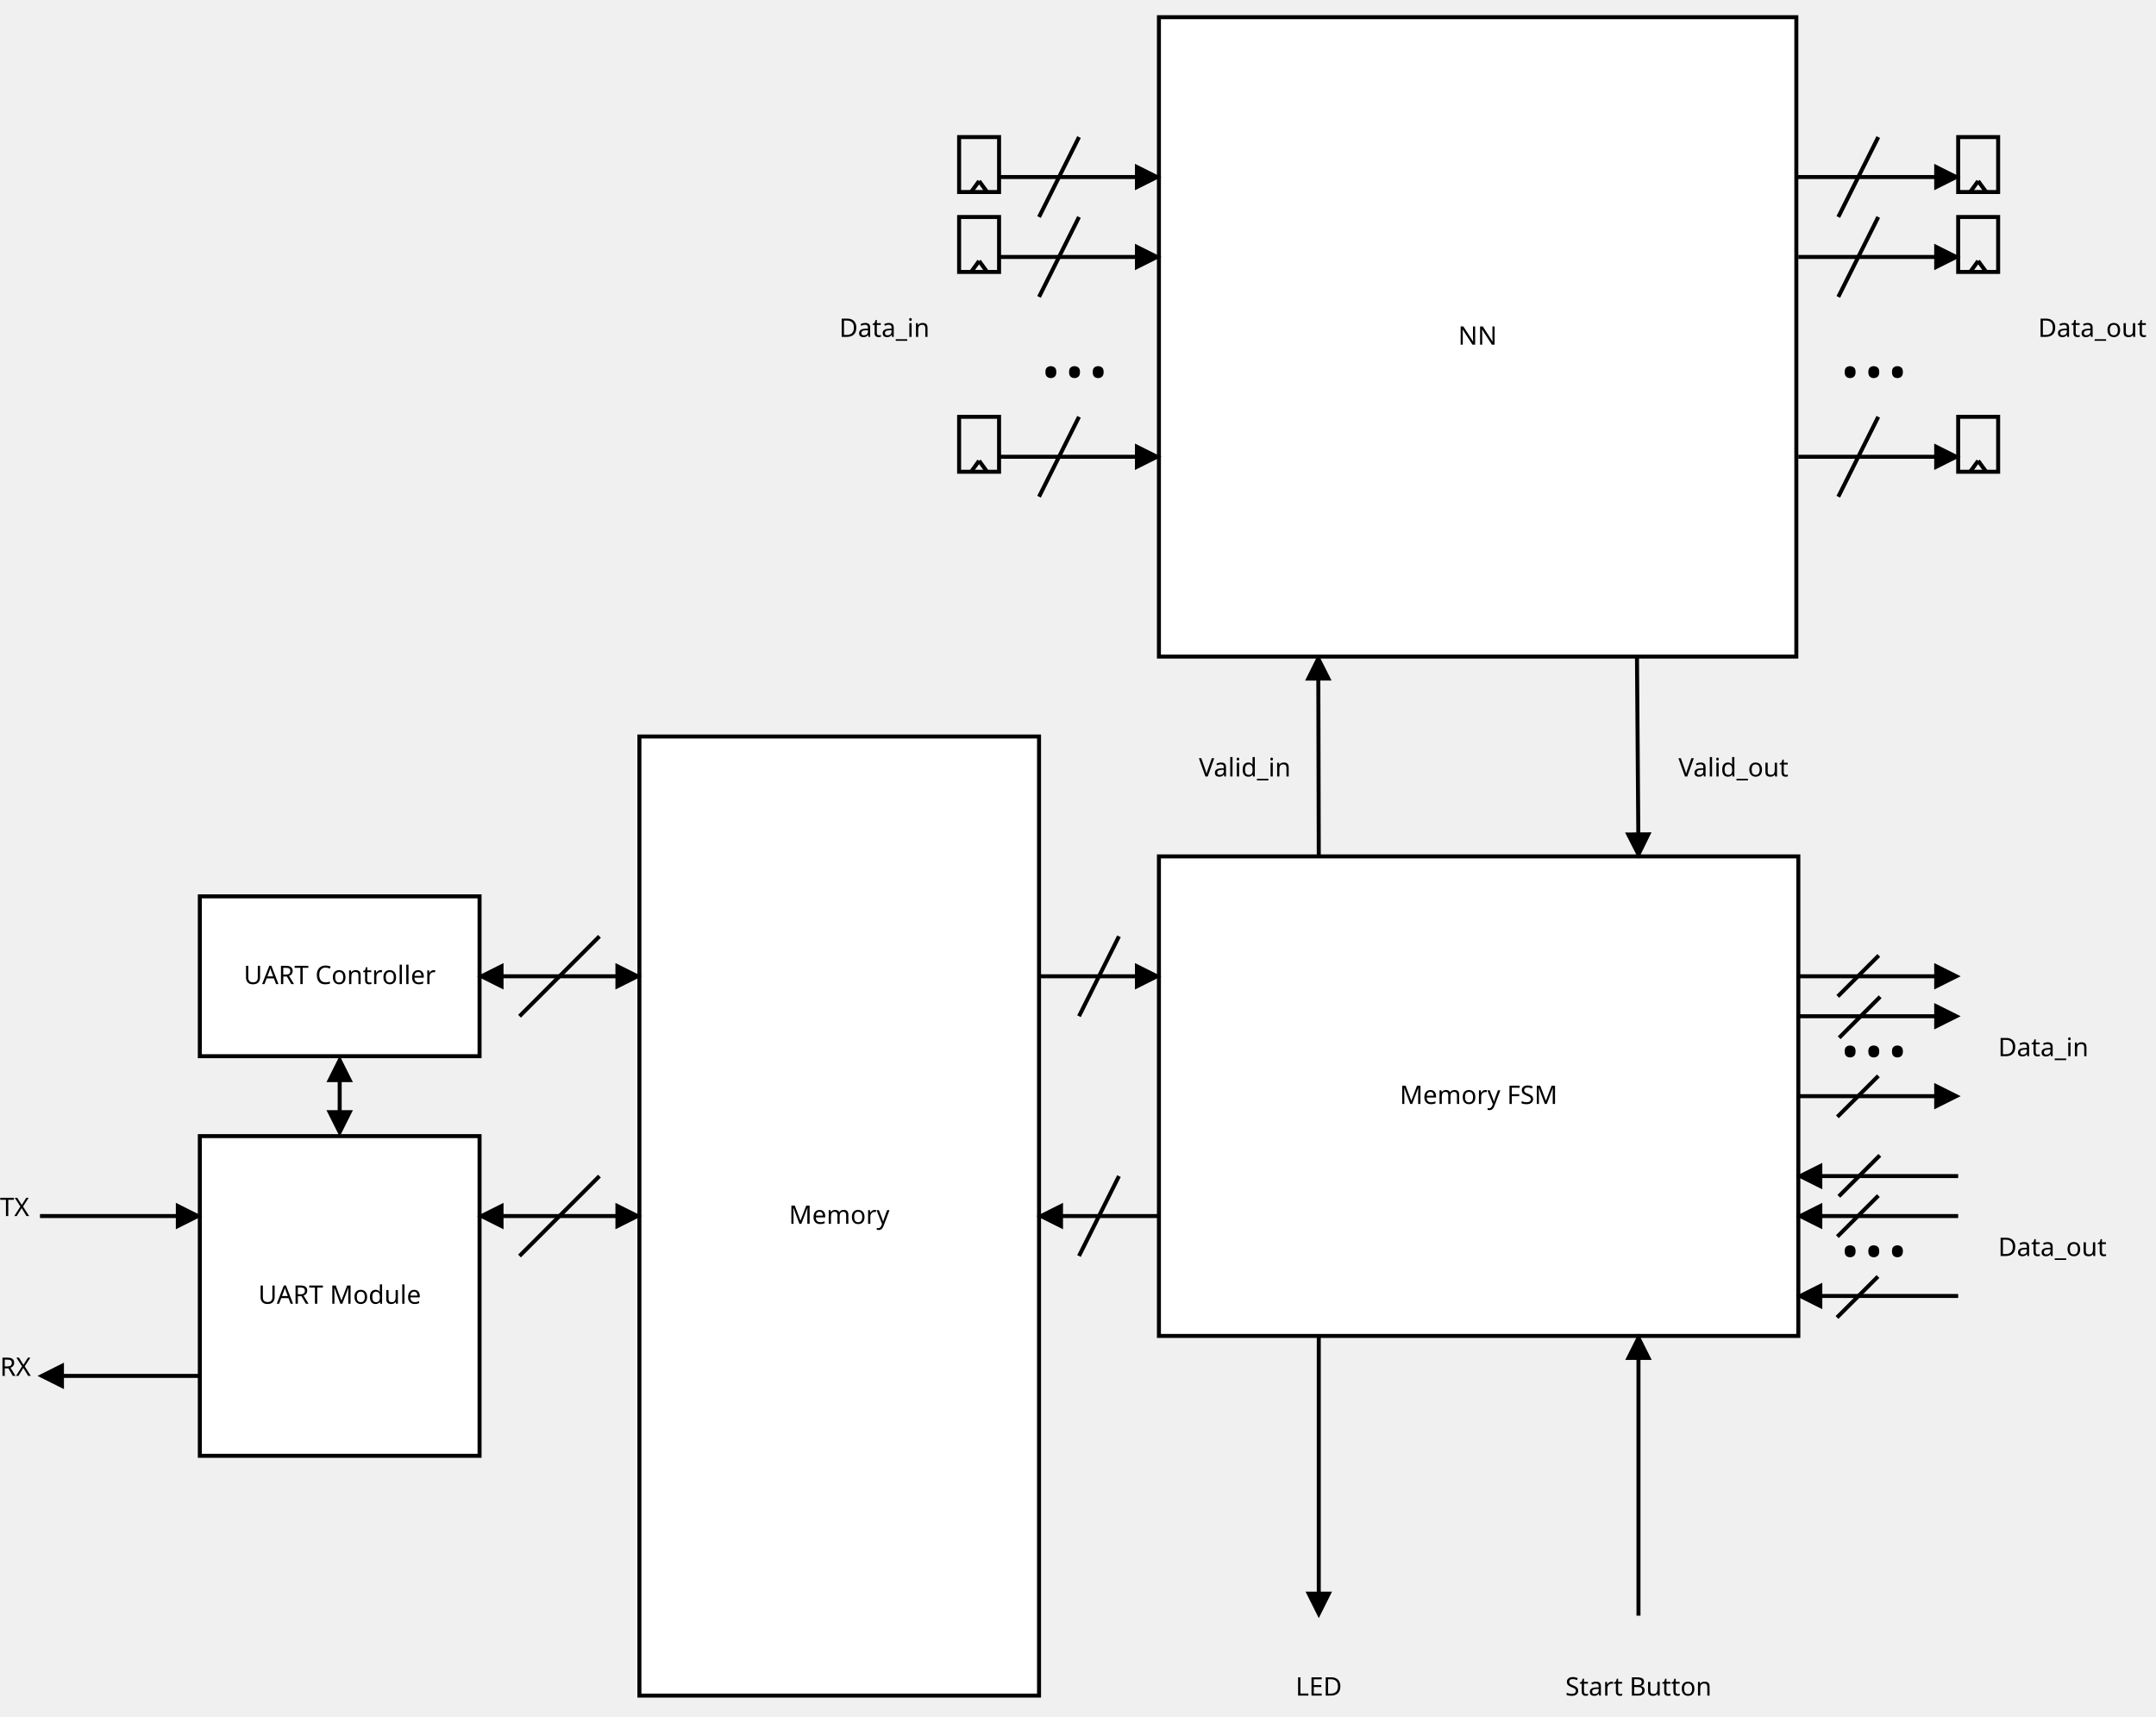
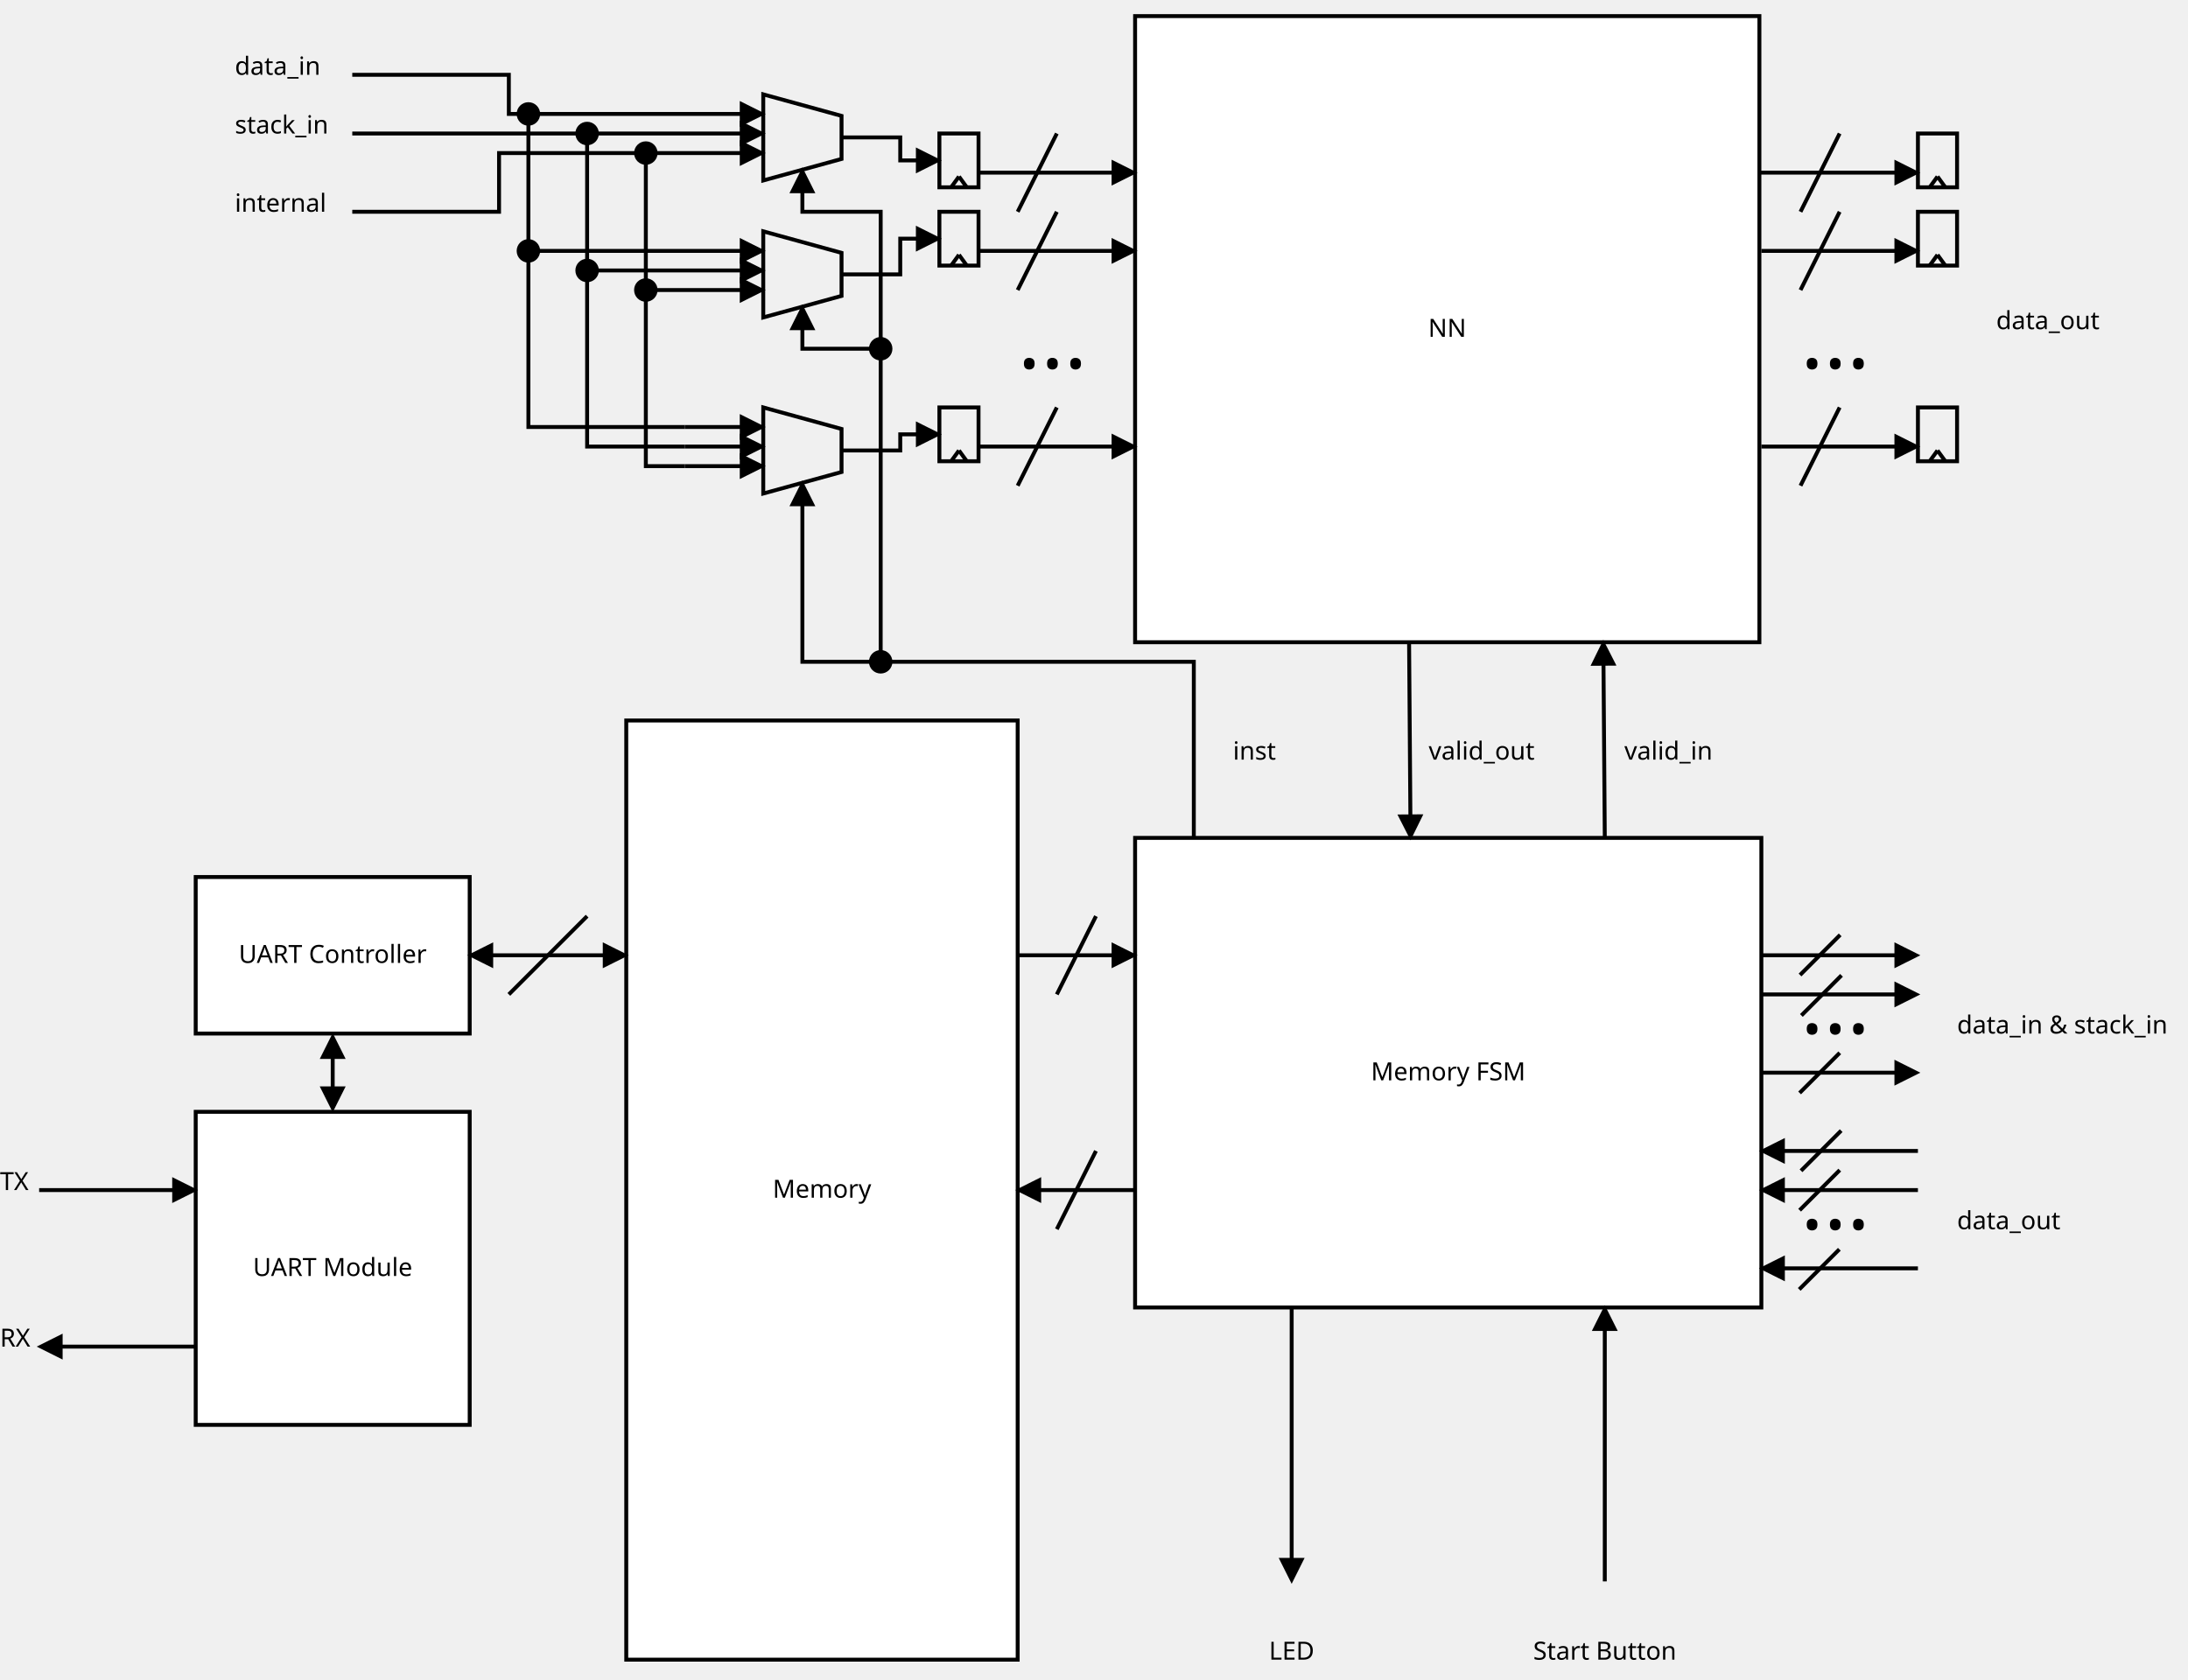
- <svg xmlns="http://www.w3.org/2000/svg" width="54cm" height="43cm" viewBox="40 -21 1079 844">
+ <svg xmlns="http://www.w3.org/2000/svg" width="56cm" height="43cm" viewBox="40 -21 1118 844">
  <g>
    <rect style="fill: #ffffff" x="620" y="-20" width="319" height="320" />
    <rect style="fill: none; fill-opacity:0; stroke-width: 2; stroke: #000000" x="620" y="-20" width="319" height="320" />
    <text font-size="12.8" style="fill: #000000;text-anchor:middle;font-family:sans-serif;font-style:normal;font-weight:normal" x="779.5" y="143.9">
      <tspan x="779.5" y="143.9">NN</tspan>
    </text>
  </g>
  <g>
    <rect style="fill: #ffffff" x="620" y="400" width="320" height="240" />
    <rect style="fill: none; fill-opacity:0; stroke-width: 2; stroke: #000000" x="620" y="400" width="320" height="240" />
    <text font-size="12.8" style="fill: #000000;text-anchor:middle;font-family:sans-serif;font-style:normal;font-weight:normal" x="780" y="523.9">
      <tspan x="780" y="523.9">Memory FSM</tspan>
    </text>
  </g>
  <g>
    <rect style="fill: #ffffff" x="360" y="340" width="200" height="480" />
    <rect style="fill: none; fill-opacity:0; stroke-width: 2; stroke: #000000" x="360" y="340" width="200" height="480" />
    <text font-size="12.8" style="fill: #000000;text-anchor:middle;font-family:sans-serif;font-style:normal;font-weight:normal" x="460" y="583.9">
      <tspan x="460" y="583.9">Memory</tspan>
    </text>
  </g>
  <g>
    <rect style="fill: #ffffff" x="140" y="420" width="140" height="80" />
    <rect style="fill: none; fill-opacity:0; stroke-width: 2; stroke: #000000" x="140" y="420" width="140" height="80" />
    <text font-size="12.8" style="fill: #000000;text-anchor:middle;font-family:sans-serif;font-style:normal;font-weight:normal" x="210" y="463.9">
      <tspan x="210" y="463.9">UART Controller</tspan>
    </text>
  </g>
  <g>
    <rect style="fill: #ffffff" x="140" y="540" width="140" height="160" />
    <rect style="fill: none; fill-opacity:0; stroke-width: 2; stroke: #000000" x="140" y="540" width="140" height="160" />
    <text font-size="12.8" style="fill: #000000;text-anchor:middle;font-family:sans-serif;font-style:normal;font-weight:normal" x="210" y="623.9">
      <tspan x="210" y="623.9">UART Module</tspan>
    </text>
  </g>
  <g>
    <line style="fill: none; fill-opacity:0; stroke-width: 2; stroke: #000000" x1="291" y1="460" x2="349" y2="460" />
    <polygon style="fill: #000000" points="291,455 281,460 291,465 " />
    <polygon style="fill: none; fill-opacity:0; stroke-width: 2; stroke: #000000" points="291,455 281,460 291,465 " />
    <polygon style="fill: #000000" points="349,465 359,460 349,455 " />
    <polygon style="fill: none; fill-opacity:0; stroke-width: 2; stroke: #000000" points="349,465 359,460 349,455 " />
  </g>
  <g>
-     <line style="fill: none; fill-opacity:0; stroke-width: 2; stroke: #000000" x1="291" y1="580" x2="349" y2="580" />
-     <polygon style="fill: #000000" points="291,575 281,580 291,585 " />
-     <polygon style="fill: none; fill-opacity:0; stroke-width: 2; stroke: #000000" points="291,575 281,580 291,585 " />
-     <polygon style="fill: #000000" points="349,585 359,580 349,575 " />
-     <polygon style="fill: none; fill-opacity:0; stroke-width: 2; stroke: #000000" points="349,585 359,580 349,575 " />
-   </g>
-   <g>
    <line style="fill: none; fill-opacity:0; stroke-width: 2; stroke: #000000" x1="60" y1="580" x2="129" y2="580" />
    <polygon style="fill: #000000" points="129,585 139,580 129,575 " />
    <polygon style="fill: none; fill-opacity:0; stroke-width: 2; stroke: #000000" points="129,585 139,580 129,575 " />
  </g>
  <g>
    <line style="fill: none; fill-opacity:0; stroke-width: 2; stroke: #000000" x1="140" y1="660" x2="71" y2="660" />
    <polygon style="fill: #000000" points="71,655 61,660 71,665 " />
    <polygon style="fill: none; fill-opacity:0; stroke-width: 2; stroke: #000000" points="71,655 61,660 71,665 " />
  </g>
  <g>
    <line style="fill: none; fill-opacity:0; stroke-width: 2; stroke: #000000" x1="210" y1="528.023" x2="210" y2="511.977" />
    <polygon style="fill: #000000" points="205,528.023 210,538.023 215,528.023 " />
    <polygon style="fill: none; fill-opacity:0; stroke-width: 2; stroke: #000000" points="205,528.023 210,538.023 215,528.023 " />
    <polygon style="fill: #000000" points="215,511.977 210,501.977 205,511.977 " />
    <polygon style="fill: none; fill-opacity:0; stroke-width: 2; stroke: #000000" points="215,511.977 210,501.977 205,511.977 " />
  </g>
  <g>
    <line style="fill: none; fill-opacity:0; stroke-width: 2; stroke: #000000" x1="560" y1="460" x2="609" y2="460" />
    <polygon style="fill: #000000" points="609,465 619,460 609,455 " />
    <polygon style="fill: none; fill-opacity:0; stroke-width: 2; stroke: #000000" points="609,465 619,460 609,455 " />
  </g>
  <g>
    <line style="fill: none; fill-opacity:0; stroke-width: 2; stroke: #000000" x1="571" y1="580" x2="620" y2="580" />
    <polygon style="fill: #000000" points="571,575 561,580 571,585 " />
    <polygon style="fill: none; fill-opacity:0; stroke-width: 2; stroke: #000000" points="571,575 561,580 571,585 " />
  </g>
  <g>
    <line style="fill: none; fill-opacity:0; stroke-width: 2; stroke: #000000" x1="700" y1="640" x2="700" y2="769" />
    <polygon style="fill: #000000" points="695,769 700,779 705,769 " />
    <polygon style="fill: none; fill-opacity:0; stroke-width: 2; stroke: #000000" points="695,769 700,779 705,769 " />
  </g>
  <g>
    <line style="fill: none; fill-opacity:0; stroke-width: 2; stroke: #000000" x1="860" y1="780" x2="860" y2="651" />
    <polygon style="fill: #000000" points="865,651 860,641 855,651 " />
    <polygon style="fill: none; fill-opacity:0; stroke-width: 2; stroke: #000000" points="865,651 860,641 855,651 " />
  </g>
  <g>
    <line style="fill: none; fill-opacity:0; stroke-width: 2; stroke: #000000" x1="540" y1="60" x2="609" y2="60" />
    <polygon style="fill: #000000" points="609,65 619,60 609,55 " />
    <polygon style="fill: none; fill-opacity:0; stroke-width: 2; stroke: #000000" points="609,65 619,60 609,55 " />
  </g>
  <g>
    <line style="fill: none; fill-opacity:0; stroke-width: 2; stroke: #000000" x1="540" y1="100" x2="609" y2="100" />
    <polygon style="fill: #000000" points="609,105 619,100 609,95 " />
    <polygon style="fill: none; fill-opacity:0; stroke-width: 2; stroke: #000000" points="609,105 619,100 609,95 " />
  </g>
  <g>
    <line style="fill: none; fill-opacity:0; stroke-width: 2; stroke: #000000" x1="540" y1="200" x2="609" y2="200" />
    <polygon style="fill: #000000" points="609,205 619,200 609,195 " />
    <polygon style="fill: none; fill-opacity:0; stroke-width: 2; stroke: #000000" points="609,205 619,200 609,195 " />
  </g>
  <g>
-     <line style="fill: none; fill-opacity:0; stroke-width: 2; stroke: #000000" x1="700" y1="400" x2="699.777" y2="311" />
-     <polygon style="fill: #000000" points="704.777,310.987 699.752,301 694.778,311.012 " />
-     <polygon style="fill: none; fill-opacity:0; stroke-width: 2; stroke: #000000" points="704.777,310.987 699.752,301 694.778,311.012 " />
-   </g>
-   <g>
-     <line style="fill: none; fill-opacity:0; stroke-width: 2; stroke: #000000" x1="859.25" y1="300" x2="859.918" y2="389" />
-     <polygon style="fill: #000000" points="854.918,389.038 859.993,399 864.917,388.963 " />
-     <polygon style="fill: none; fill-opacity:0; stroke-width: 2; stroke: #000000" points="854.918,389.038 859.993,399 864.917,388.963 " />
+     <line style="fill: none; fill-opacity:0; stroke-width: 2; stroke: #000000" x1="760" y1="300" x2="760.668" y2="389" />
+     <polygon style="fill: #000000" points="755.668,389.038 760.743,399 765.667,388.963 " />
+     <polygon style="fill: none; fill-opacity:0; stroke-width: 2; stroke: #000000" points="755.668,389.038 760.743,399 765.667,388.963 " />
  </g>
  <g>
    <line style="fill: none; fill-opacity:0; stroke-width: 2; stroke: #000000" x1="939" y1="60" x2="1009" y2="60" />
    <polygon style="fill: #000000" points="1009,65 1019,60 1009,55 " />
    <polygon style="fill: none; fill-opacity:0; stroke-width: 2; stroke: #000000" points="1009,65 1019,60 1009,55 " />
  </g>
  <g>
    <line style="fill: none; fill-opacity:0; stroke-width: 2; stroke: #000000" x1="940" y1="100" x2="1009" y2="100" />
    <polygon style="fill: #000000" points="1009,105 1019,100 1009,95 " />
    <polygon style="fill: none; fill-opacity:0; stroke-width: 2; stroke: #000000" points="1009,105 1019,100 1009,95 " />
  </g>
  <g>
    <line style="fill: none; fill-opacity:0; stroke-width: 2; stroke: #000000" x1="940" y1="200" x2="1009" y2="200" />
    <polygon style="fill: #000000" points="1009,205 1019,200 1009,195 " />
    <polygon style="fill: none; fill-opacity:0; stroke-width: 2; stroke: #000000" points="1009,205 1019,200 1009,195 " />
  </g>
  <g>
    <line style="fill: none; fill-opacity:0; stroke-width: 2; stroke: #000000" x1="940" y1="460" x2="1009" y2="460" />
    <polygon style="fill: #000000" points="1009,465 1019,460 1009,455 " />
    <polygon style="fill: none; fill-opacity:0; stroke-width: 2; stroke: #000000" points="1009,465 1019,460 1009,455 " />
  </g>
  <g>
    <line style="fill: none; fill-opacity:0; stroke-width: 2; stroke: #000000" x1="940" y1="480" x2="1009" y2="480" />
    <polygon style="fill: #000000" points="1009,485 1019,480 1009,475 " />
    <polygon style="fill: none; fill-opacity:0; stroke-width: 2; stroke: #000000" points="1009,485 1019,480 1009,475 " />
  </g>
  <g>
    <line style="fill: none; fill-opacity:0; stroke-width: 2; stroke: #000000" x1="940" y1="520" x2="1009" y2="520" />
    <polygon style="fill: #000000" points="1009,525 1019,520 1009,515 " />
    <polygon style="fill: none; fill-opacity:0; stroke-width: 2; stroke: #000000" points="1009,525 1019,520 1009,515 " />
  </g>
-   <text font-size="44.184" style="fill: #000000;text-anchor:start;font-family:sans-serif;font-style:normal;font-weight:normal" x="560" y="160">
+   <text font-size="44.185" style="fill: #000000;text-anchor:start;font-family:sans-serif;font-style:normal;font-weight:normal" x="560" y="160">
    <tspan x="560" y="160">...</tspan>
  </text>
-   <text font-size="44.184" style="fill: #000000;text-anchor:start;font-family:sans-serif;font-style:normal;font-weight:normal" x="960" y="500">
+   <text font-size="44.185" style="fill: #000000;text-anchor:start;font-family:sans-serif;font-style:normal;font-weight:normal" x="960" y="500">
    <tspan x="960" y="500">...</tspan>
  </text>
-   <text font-size="44.184" style="fill: #000000;text-anchor:start;font-family:sans-serif;font-style:normal;font-weight:normal" x="960" y="160">
+   <text font-size="44.185" style="fill: #000000;text-anchor:start;font-family:sans-serif;font-style:normal;font-weight:normal" x="960" y="160">
    <tspan x="960" y="160">...</tspan>
  </text>
  <g>
    <line style="fill: none; fill-opacity:0; stroke-width: 2; stroke: #000000" x1="1020" y1="560" x2="951" y2="560" />
    <polygon style="fill: #000000" points="951,555 941,560 951,565 " />
    <polygon style="fill: none; fill-opacity:0; stroke-width: 2; stroke: #000000" points="951,555 941,560 951,565 " />
  </g>
  <g>
    <line style="fill: none; fill-opacity:0; stroke-width: 2; stroke: #000000" x1="1020" y1="580" x2="951" y2="580" />
    <polygon style="fill: #000000" points="951,575 941,580 951,585 " />
    <polygon style="fill: none; fill-opacity:0; stroke-width: 2; stroke: #000000" points="951,575 941,580 951,585 " />
  </g>
  <g>
    <line style="fill: none; fill-opacity:0; stroke-width: 2; stroke: #000000" x1="1020" y1="620" x2="951" y2="620" />
    <polygon style="fill: #000000" points="951,615 941,620 951,625 " />
    <polygon style="fill: none; fill-opacity:0; stroke-width: 2; stroke: #000000" points="951,615 941,620 951,625 " />
  </g>
-   <text font-size="44.184" style="fill: #000000;text-anchor:start;font-family:sans-serif;font-style:normal;font-weight:normal" x="960" y="600">
+   <text font-size="44.185" style="fill: #000000;text-anchor:start;font-family:sans-serif;font-style:normal;font-weight:normal" x="960" y="600">
    <tspan x="960" y="600">...</tspan>
  </text>
-   <text font-size="12.8" style="fill: #000000;text-anchor:start;font-family:sans-serif;font-style:normal;font-weight:normal" x="460" y="140">
-     <tspan x="460" y="140">Data_in</tspan>
+   <text font-size="12.8" style="fill: #000000;text-anchor:start;font-family:sans-serif;font-style:normal;font-weight:normal" x="160" y="10">
+     <tspan x="160" y="10">data_in</tspan>
  </text>
  <text font-size="12.8" style="fill: #000000;text-anchor:start;font-family:sans-serif;font-style:normal;font-weight:normal" x="1060" y="140">
-     <tspan x="1060" y="140">Data_out</tspan>
+     <tspan x="1060" y="140">data_out</tspan>
  </text>
  <text font-size="12.8" style="fill: #000000;text-anchor:start;font-family:sans-serif;font-style:normal;font-weight:normal" x="1040" y="500">
-     <tspan x="1040" y="500">Data_in</tspan>
+     <tspan x="1040" y="500">data_in &amp; stack_in</tspan>
  </text>
  <text font-size="12.8" style="fill: #000000;text-anchor:start;font-family:sans-serif;font-style:normal;font-weight:normal" x="1040" y="600">
-     <tspan x="1040" y="600">Data_out</tspan>
+     <tspan x="1040" y="600">data_out</tspan>
  </text>
  <text font-size="12.8" style="fill: #000000;text-anchor:middle;font-family:sans-serif;font-style:normal;font-weight:normal" x="700" y="820">
    <tspan x="700" y="820">LED</tspan>
  </text>
  <text font-size="12.8" style="fill: #000000;text-anchor:middle;font-family:sans-serif;font-style:normal;font-weight:normal" x="860" y="820">
    <tspan x="860" y="820">Start Button</tspan>
  </text>
-   <text font-size="12.8" style="fill: #000000;text-anchor:start;font-family:sans-serif;font-style:normal;font-weight:normal" x="640" y="360">
-     <tspan x="640" y="360">Valid_in</tspan>
-   </text>
-   <text font-size="12.8" style="fill: #000000;text-anchor:start;font-family:sans-serif;font-style:normal;font-weight:normal" x="880" y="360">
-     <tspan x="880" y="360">Valid_out</tspan>
+   <text font-size="12.8" style="fill: #000000;text-anchor:start;font-family:sans-serif;font-style:normal;font-weight:normal" x="870" y="360">
+     <tspan x="870" y="360">valid_in</tspan>
+   </text>
+   <text font-size="12.8" style="fill: #000000;text-anchor:start;font-family:sans-serif;font-style:normal;font-weight:normal" x="770" y="360">
+     <tspan x="770" y="360">valid_out</tspan>
  </text>
  <g>
    <polygon style="fill: none; fill-opacity:0; stroke-width: 2; stroke: #000000" points="520,40 540,40 540,67.5 520,67.5 " />
    <line style="fill: none; fill-opacity:0; stroke-width: 2; stroke: #000000" x1="526" y1="67.5" x2="530" y2="62" />
    <line style="fill: none; fill-opacity:0; stroke-width: 2; stroke: #000000" x1="530" y1="62" x2="534" y2="67.5" />
    <text font-size="12.8" style="fill: #000000;text-anchor:middle;font-family:sans-serif;font-style:normal;font-weight:normal" x="530" y="55">
      <tspan x="530" y="55" />
    </text>
  </g>
  <g>
    <polygon style="fill: none; fill-opacity:0; stroke-width: 2; stroke: #000000" points="520,80 540,80 540,107.5 520,107.5 " />
    <line style="fill: none; fill-opacity:0; stroke-width: 2; stroke: #000000" x1="526" y1="107.5" x2="530" y2="102" />
    <line style="fill: none; fill-opacity:0; stroke-width: 2; stroke: #000000" x1="530" y1="102" x2="534" y2="107.5" />
    <text font-size="12.8" style="fill: #000000;text-anchor:middle;font-family:sans-serif;font-style:normal;font-weight:normal" x="530" y="95">
      <tspan x="530" y="95" />
    </text>
  </g>
  <g>
    <polygon style="fill: none; fill-opacity:0; stroke-width: 2; stroke: #000000" points="520,180 540,180 540,207.5 520,207.5 " />
    <line style="fill: none; fill-opacity:0; stroke-width: 2; stroke: #000000" x1="526" y1="207.5" x2="530" y2="202" />
    <line style="fill: none; fill-opacity:0; stroke-width: 2; stroke: #000000" x1="530" y1="202" x2="534" y2="207.5" />
    <text font-size="12.8" style="fill: #000000;text-anchor:middle;font-family:sans-serif;font-style:normal;font-weight:normal" x="530" y="195">
      <tspan x="530" y="195" />
    </text>
  </g>
  <g>
    <polygon style="fill: none; fill-opacity:0; stroke-width: 2; stroke: #000000" points="1020,40 1040,40 1040,67.5 1020,67.5 " />
    <line style="fill: none; fill-opacity:0; stroke-width: 2; stroke: #000000" x1="1026" y1="67.5" x2="1030" y2="62" />
    <line style="fill: none; fill-opacity:0; stroke-width: 2; stroke: #000000" x1="1030" y1="62" x2="1034" y2="67.5" />
    <text font-size="12.8" style="fill: #000000;text-anchor:middle;font-family:sans-serif;font-style:normal;font-weight:normal" x="1030" y="55">
      <tspan x="1030" y="55" />
    </text>
  </g>
  <g>
    <polygon style="fill: none; fill-opacity:0; stroke-width: 2; stroke: #000000" points="1020,80 1040,80 1040,107.5 1020,107.5 " />
    <line style="fill: none; fill-opacity:0; stroke-width: 2; stroke: #000000" x1="1026" y1="107.5" x2="1030" y2="102" />
    <line style="fill: none; fill-opacity:0; stroke-width: 2; stroke: #000000" x1="1030" y1="102" x2="1034" y2="107.5" />
    <text font-size="12.8" style="fill: #000000;text-anchor:middle;font-family:sans-serif;font-style:normal;font-weight:normal" x="1030" y="95">
      <tspan x="1030" y="95" />
    </text>
  </g>
  <g>
    <polygon style="fill: none; fill-opacity:0; stroke-width: 2; stroke: #000000" points="1020,180 1040,180 1040,207.5 1020,207.5 " />
    <line style="fill: none; fill-opacity:0; stroke-width: 2; stroke: #000000" x1="1026" y1="207.5" x2="1030" y2="202" />
    <line style="fill: none; fill-opacity:0; stroke-width: 2; stroke: #000000" x1="1030" y1="202" x2="1034" y2="207.5" />
    <text font-size="12.8" style="fill: #000000;text-anchor:middle;font-family:sans-serif;font-style:normal;font-weight:normal" x="1030" y="195">
      <tspan x="1030" y="195" />
    </text>
  </g>
  <line style="fill: none; fill-opacity:0; stroke-width: 2; stroke: #000000" x1="600" y1="440" x2="580" y2="480" />
  <line style="fill: none; fill-opacity:0; stroke-width: 2; stroke: #000000" x1="600" y1="560" x2="580" y2="600" />
  <line style="fill: none; fill-opacity:0; stroke-width: 2; stroke: #000000" x1="580" y1="40" x2="560" y2="80" />
  <line style="fill: none; fill-opacity:0; stroke-width: 2; stroke: #000000" x1="580" y1="80" x2="560" y2="120" />
  <line style="fill: none; fill-opacity:0; stroke-width: 2; stroke: #000000" x1="580" y1="180" x2="560" y2="220" />
  <line style="fill: none; fill-opacity:0; stroke-width: 2; stroke: #000000" x1="980" y1="40" x2="960" y2="80" />
  <line style="fill: none; fill-opacity:0; stroke-width: 2; stroke: #000000" x1="980" y1="80" x2="960" y2="120" />
  <line style="fill: none; fill-opacity:0; stroke-width: 2; stroke: #000000" x1="980" y1="180" x2="960" y2="220" />
-   <line style="fill: none; fill-opacity:0; stroke-width: 2; stroke: #000000" x1="980.263" y1="449.569" x2="959.757" y2="470.075" />
-   <line style="fill: none; fill-opacity:0; stroke-width: 2; stroke: #000000" x1="980.953" y1="470.252" x2="960.447" y2="490.758" />
-   <line style="fill: none; fill-opacity:0; stroke-width: 2; stroke: #000000" x1="980.051" y1="509.85" x2="959.545" y2="530.356" />
-   <line style="fill: none; fill-opacity:0; stroke-width: 2; stroke: #000000" x1="980.776" y1="549.625" x2="960.27" y2="570.131" />
-   <line style="fill: none; fill-opacity:0; stroke-width: 2; stroke: #000000" x1="980.051" y1="569.777" x2="959.545" y2="590.283" />
-   <line style="fill: none; fill-opacity:0; stroke-width: 2; stroke: #000000" x1="979.857" y1="610.259" x2="959.351" y2="630.765" />
+   <line style="fill: none; fill-opacity:0; stroke-width: 2; stroke: #000000" x1="980.264" y1="449.57" x2="959.758" y2="470.076" />
+   <line style="fill: none; fill-opacity:0; stroke-width: 2; stroke: #000000" x1="980.952" y1="470.252" x2="960.446" y2="490.758" />
+   <line style="fill: none; fill-opacity:0; stroke-width: 2; stroke: #000000" x1="980.052" y1="509.85" x2="959.546" y2="530.356" />
+   <line style="fill: none; fill-opacity:0; stroke-width: 2; stroke: #000000" x1="980.776" y1="549.624" x2="960.27" y2="570.13" />
+   <line style="fill: none; fill-opacity:0; stroke-width: 2; stroke: #000000" x1="980.052" y1="569.778" x2="959.546" y2="590.284" />
+   <line style="fill: none; fill-opacity:0; stroke-width: 2; stroke: #000000" x1="979.856" y1="610.258" x2="959.35" y2="630.764" />
  <line style="fill: none; fill-opacity:0; stroke-width: 2; stroke: #000000" x1="340" y1="440" x2="300" y2="480" />
-   <line style="fill: none; fill-opacity:0; stroke-width: 2; stroke: #000000" x1="340" y1="560" x2="300" y2="600" />
  <text font-size="12.8" style="fill: #000000;text-anchor:start;font-family:sans-serif;font-style:normal;font-weight:normal" x="40" y="580">
    <tspan x="40" y="580">TX</tspan>
  </text>
  <text font-size="12.8" style="fill: #000000;text-anchor:start;font-family:sans-serif;font-style:normal;font-weight:normal" x="40" y="660">
    <tspan x="40" y="660">RX</tspan>
  </text>
+   <g>
+     <line style="fill: none; fill-opacity:0; stroke-width: 2; stroke: #000000" x1="860" y1="400" x2="859.332" y2="311" />
+     <polygon style="fill: #000000" points="864.332,310.962 859.257,301 854.333,311.037 " />
+     <polygon style="fill: none; fill-opacity:0; stroke-width: 2; stroke: #000000" points="864.332,310.962 859.257,301 854.333,311.037 " />
+   </g>
+   <text font-size="12.8" style="fill: #000000;text-anchor:start;font-family:sans-serif;font-style:normal;font-weight:normal" x="670" y="360">
+     <tspan x="670" y="360">inst</tspan>
+   </text>
+   <g>
+     <polygon style="fill: none; fill-opacity:0; stroke-width: 2; stroke: #000000" points="430,20 470,31 470,53 430,64 " />
+     <text font-size="12.8" style="fill: #000000;text-anchor:middle;font-family:sans-serif;font-style:normal;font-weight:normal" x="450" y="46">
+       <tspan x="450" y="46" />
+     </text>
+   </g>
+   <g>
+     <polygon style="fill: none; fill-opacity:0; stroke-width: 2; stroke: #000000" points="430,90 470,101 470,123 430,134 " />
+     <text font-size="12.8" style="fill: #000000;text-anchor:middle;font-family:sans-serif;font-style:normal;font-weight:normal" x="450" y="116">
+       <tspan x="450" y="116" />
+     </text>
+   </g>
+   <g>
+     <polygon style="fill: none; fill-opacity:0; stroke-width: 2; stroke: #000000" points="430,180 470,191 470,213 430,224 " />
+     <text font-size="12.8" style="fill: #000000;text-anchor:middle;font-family:sans-serif;font-style:normal;font-weight:normal" x="450" y="206">
+       <tspan x="450" y="206" />
+     </text>
+   </g>
+   <g>
+     <polyline style="fill: none; fill-opacity:0; stroke-width: 2; stroke: #000000" points="470,202 500,202 500,193.75 509,193.75 " />
+     <polygon style="fill: #000000" points="509,198.75 519,193.75 509,188.75 " />
+     <polygon style="fill: none; fill-opacity:0; stroke-width: 2; stroke: #000000" points="509,198.75 519,193.75 509,188.75 " />
+   </g>
+   <g>
+     <polyline style="fill: none; fill-opacity:0; stroke-width: 2; stroke: #000000" points="470,112 500,112 500,93.75 509,93.75 " />
+     <polygon style="fill: #000000" points="509,98.75 519,93.75 509,88.75 " />
+     <polygon style="fill: none; fill-opacity:0; stroke-width: 2; stroke: #000000" points="509,98.75 519,93.75 509,88.75 " />
+   </g>
+   <g>
+     <polyline style="fill: none; fill-opacity:0; stroke-width: 2; stroke: #000000" points="470,42 500,42 500,53.75 509,53.75 " />
+     <polygon style="fill: #000000" points="509,58.75 519,53.75 509,48.75 " />
+     <polygon style="fill: none; fill-opacity:0; stroke-width: 2; stroke: #000000" points="509,58.75 519,53.75 509,48.75 " />
+   </g>
+   <g>
+     <ellipse style="fill: #000000" cx="490" cy="310" rx="5" ry="5" />
+     <ellipse style="fill: none; fill-opacity:0; stroke-width: 2; stroke: #000000" cx="490" cy="310" rx="5" ry="5" />
+   </g>
+   <g>
+     <ellipse style="fill: #000000" cx="490" cy="150" rx="5" ry="5" />
+     <ellipse style="fill: none; fill-opacity:0; stroke-width: 2; stroke: #000000" cx="490" cy="150" rx="5" ry="5" />
+   </g>
+   <polyline style="fill: none; fill-opacity:0; stroke-width: 2; stroke: #000000" points="650,400 650,310 490,310 490,310 " />
+   <g>
+     <polyline style="fill: none; fill-opacity:0; stroke-width: 2; stroke: #000000" points="490,310 490,310 450,310 450,229.5 " />
+     <polygon style="fill: #000000" points="455,229.5 450,219.5 445,229.5 " />
+     <polygon style="fill: none; fill-opacity:0; stroke-width: 2; stroke: #000000" points="455,229.5 450,219.5 445,229.5 " />
+   </g>
+   <line style="fill: none; fill-opacity:0; stroke-width: 2; stroke: #000000" x1="490" y1="310" x2="490" y2="150" />
+   <g>
+     <polyline style="fill: none; fill-opacity:0; stroke-width: 2; stroke: #000000" points="490,150 490,150 450,150 450,139.5 " />
+     <polygon style="fill: #000000" points="455,139.5 450,129.5 445,139.5 " />
+     <polygon style="fill: none; fill-opacity:0; stroke-width: 2; stroke: #000000" points="455,139.5 450,129.5 445,139.5 " />
+   </g>
+   <g>
+     <polyline style="fill: none; fill-opacity:0; stroke-width: 2; stroke: #000000" points="490,150 490,80 450,80 450,69.5 " />
+     <polygon style="fill: #000000" points="455,69.5 450,59.5 445,69.5 " />
+     <polygon style="fill: none; fill-opacity:0; stroke-width: 2; stroke: #000000" points="455,69.5 450,59.5 445,69.5 " />
+   </g>
+   <g>
+     <line style="fill: none; fill-opacity:0; stroke-width: 2; stroke: #000000" x1="310" y1="30" x2="419" y2="30" />
+     <polygon style="fill: #000000" points="419,35 429,30 419,25 " />
+     <polygon style="fill: none; fill-opacity:0; stroke-width: 2; stroke: #000000" points="419,35 429,30 419,25 " />
+   </g>
+   <g>
+     <line style="fill: none; fill-opacity:0; stroke-width: 2; stroke: #000000" x1="340" y1="40" x2="419" y2="40" />
+     <polygon style="fill: #000000" points="419,45 429,40 419,35 " />
+     <polygon style="fill: none; fill-opacity:0; stroke-width: 2; stroke: #000000" points="419,45 429,40 419,35 " />
+   </g>
+   <g>
+     <line style="fill: none; fill-opacity:0; stroke-width: 2; stroke: #000000" x1="370" y1="50" x2="419" y2="50" />
+     <polygon style="fill: #000000" points="419,55 429,50 419,45 " />
+     <polygon style="fill: none; fill-opacity:0; stroke-width: 2; stroke: #000000" points="419,55 429,50 419,45 " />
+   </g>
+   <g>
+     <line style="fill: none; fill-opacity:0; stroke-width: 2; stroke: #000000" x1="310" y1="100" x2="419" y2="100" />
+     <polygon style="fill: #000000" points="419,105 429,100 419,95 " />
+     <polygon style="fill: none; fill-opacity:0; stroke-width: 2; stroke: #000000" points="419,105 429,100 419,95 " />
+   </g>
+   <g>
+     <line style="fill: none; fill-opacity:0; stroke-width: 2; stroke: #000000" x1="340" y1="110" x2="419" y2="110" />
+     <polygon style="fill: #000000" points="419,115 429,110 419,105 " />
+     <polygon style="fill: none; fill-opacity:0; stroke-width: 2; stroke: #000000" points="419,115 429,110 419,105 " />
+   </g>
+   <g>
+     <line style="fill: none; fill-opacity:0; stroke-width: 2; stroke: #000000" x1="370" y1="120" x2="419" y2="120" />
+     <polygon style="fill: #000000" points="419,125 429,120 419,115 " />
+     <polygon style="fill: none; fill-opacity:0; stroke-width: 2; stroke: #000000" points="419,125 429,120 419,115 " />
+   </g>
+   <g>
+     <line style="fill: none; fill-opacity:0; stroke-width: 2; stroke: #000000" x1="390" y1="190" x2="419" y2="190" />
+     <polygon style="fill: #000000" points="419,195 429,190 419,185 " />
+     <polygon style="fill: none; fill-opacity:0; stroke-width: 2; stroke: #000000" points="419,195 429,190 419,185 " />
+   </g>
+   <g>
+     <line style="fill: none; fill-opacity:0; stroke-width: 2; stroke: #000000" x1="390" y1="200" x2="419" y2="200" />
+     <polygon style="fill: #000000" points="419,205 429,200 419,195 " />
+     <polygon style="fill: none; fill-opacity:0; stroke-width: 2; stroke: #000000" points="419,205 429,200 419,195 " />
+   </g>
+   <g>
+     <line style="fill: none; fill-opacity:0; stroke-width: 2; stroke: #000000" x1="390" y1="210" x2="419" y2="210" />
+     <polygon style="fill: #000000" points="419,215 429,210 419,205 " />
+     <polygon style="fill: none; fill-opacity:0; stroke-width: 2; stroke: #000000" points="419,215 429,210 419,205 " />
+   </g>
+   <g>
+     <ellipse style="fill: #000000" cx="370" cy="50" rx="5" ry="5" />
+     <ellipse style="fill: none; fill-opacity:0; stroke-width: 2; stroke: #000000" cx="370" cy="50" rx="5" ry="5" />
+   </g>
+   <g>
+     <ellipse style="fill: #000000" cx="370" cy="120" rx="5" ry="5" />
+     <ellipse style="fill: none; fill-opacity:0; stroke-width: 2; stroke: #000000" cx="370" cy="120" rx="5" ry="5" />
+   </g>
+   <g>
+     <ellipse style="fill: #000000" cx="340" cy="110" rx="5" ry="5" />
+     <ellipse style="fill: none; fill-opacity:0; stroke-width: 2; stroke: #000000" cx="340" cy="110" rx="5" ry="5" />
+   </g>
+   <g>
+     <ellipse style="fill: #000000" cx="340" cy="40" rx="5" ry="5" />
+     <ellipse style="fill: none; fill-opacity:0; stroke-width: 2; stroke: #000000" cx="340" cy="40" rx="5" ry="5" />
+   </g>
+   <g>
+     <ellipse style="fill: #000000" cx="310" cy="30" rx="5" ry="5" />
+     <ellipse style="fill: none; fill-opacity:0; stroke-width: 2; stroke: #000000" cx="310" cy="30" rx="5" ry="5" />
+   </g>
+   <g>
+     <ellipse style="fill: #000000" cx="310" cy="100" rx="5" ry="5" />
+     <ellipse style="fill: none; fill-opacity:0; stroke-width: 2; stroke: #000000" cx="310" cy="100" rx="5" ry="5" />
+   </g>
+   <line style="fill: none; fill-opacity:0; stroke-width: 2; stroke: #000000" x1="310" y1="30" x2="310" y2="100" />
+   <line style="fill: none; fill-opacity:0; stroke-width: 2; stroke: #000000" x1="340" y1="40" x2="340" y2="110" />
+   <line style="fill: none; fill-opacity:0; stroke-width: 2; stroke: #000000" x1="370" y1="50" x2="370" y2="120" />
+   <polyline style="fill: none; fill-opacity:0; stroke-width: 2; stroke: #000000" points="370,120 370,210 390,210 390,210 " />
+   <polyline style="fill: none; fill-opacity:0; stroke-width: 2; stroke: #000000" points="340,110 340,200 390,200 390,200 " />
+   <polyline style="fill: none; fill-opacity:0; stroke-width: 2; stroke: #000000" points="310,100 310,190 390,190 390,190 " />
+   <polyline style="fill: none; fill-opacity:0; stroke-width: 2; stroke: #000000" points="220,10 300,10 300,30 310,30 " />
+   <polyline style="fill: none; fill-opacity:0; stroke-width: 2; stroke: #000000" points="220,40 221,40 339,40 340,40 " />
+   <polyline style="fill: none; fill-opacity:0; stroke-width: 2; stroke: #000000" points="220,80 295,80 295,50 370,50 " />
+   <text font-size="12.8" style="fill: #000000;text-anchor:start;font-family:sans-serif;font-style:normal;font-weight:normal" x="160" y="40">
+     <tspan x="160" y="40">stack_in</tspan>
+   </text>
+   <text font-size="12.8" style="fill: #000000;text-anchor:start;font-family:sans-serif;font-style:normal;font-weight:normal" x="160" y="80">
+     <tspan x="160" y="80">internal</tspan>
+   </text>
</svg>
